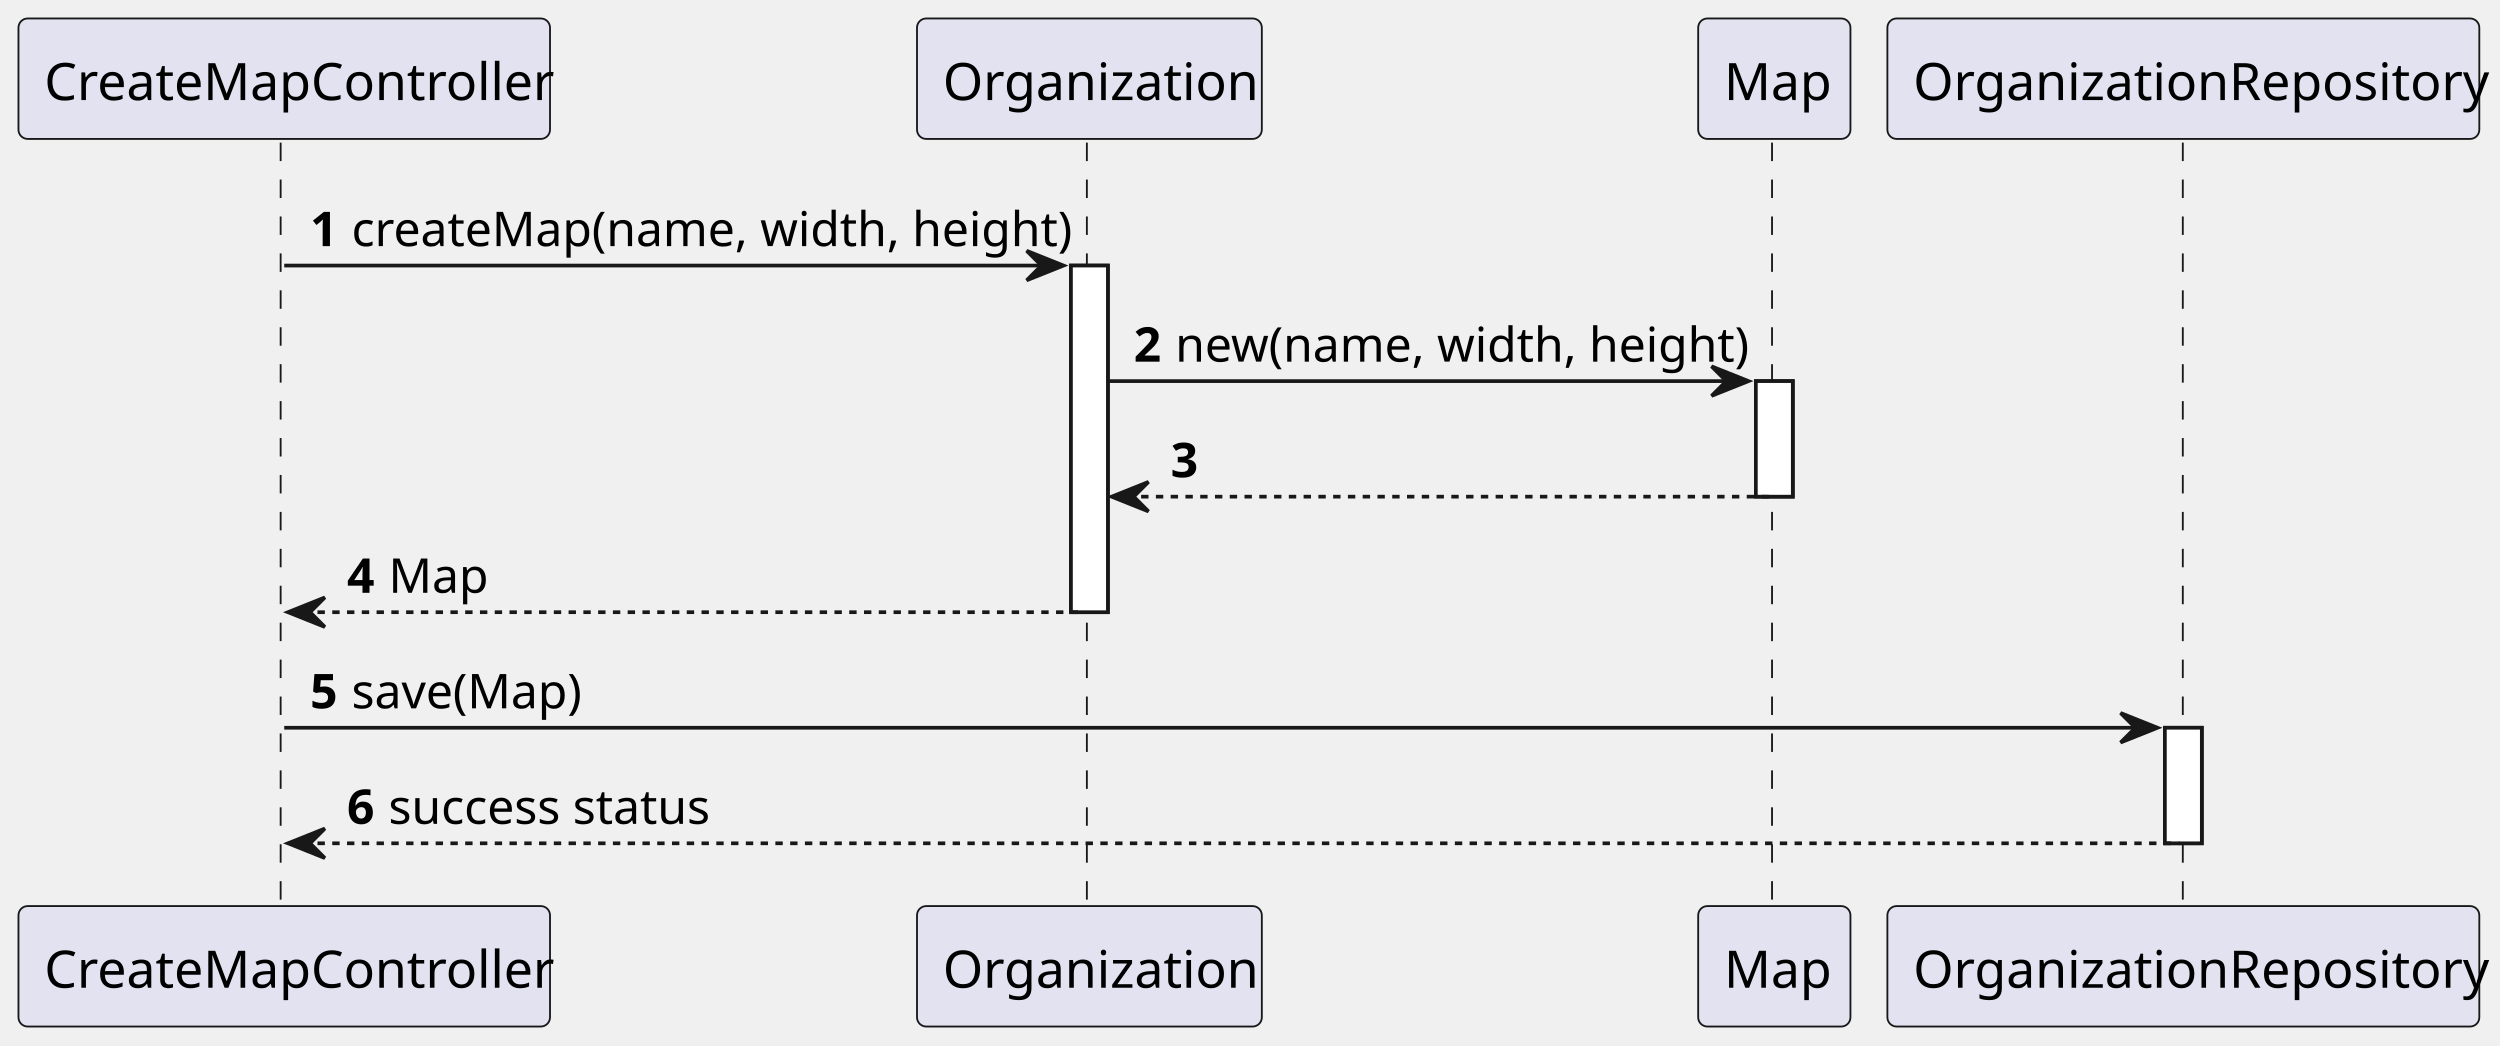
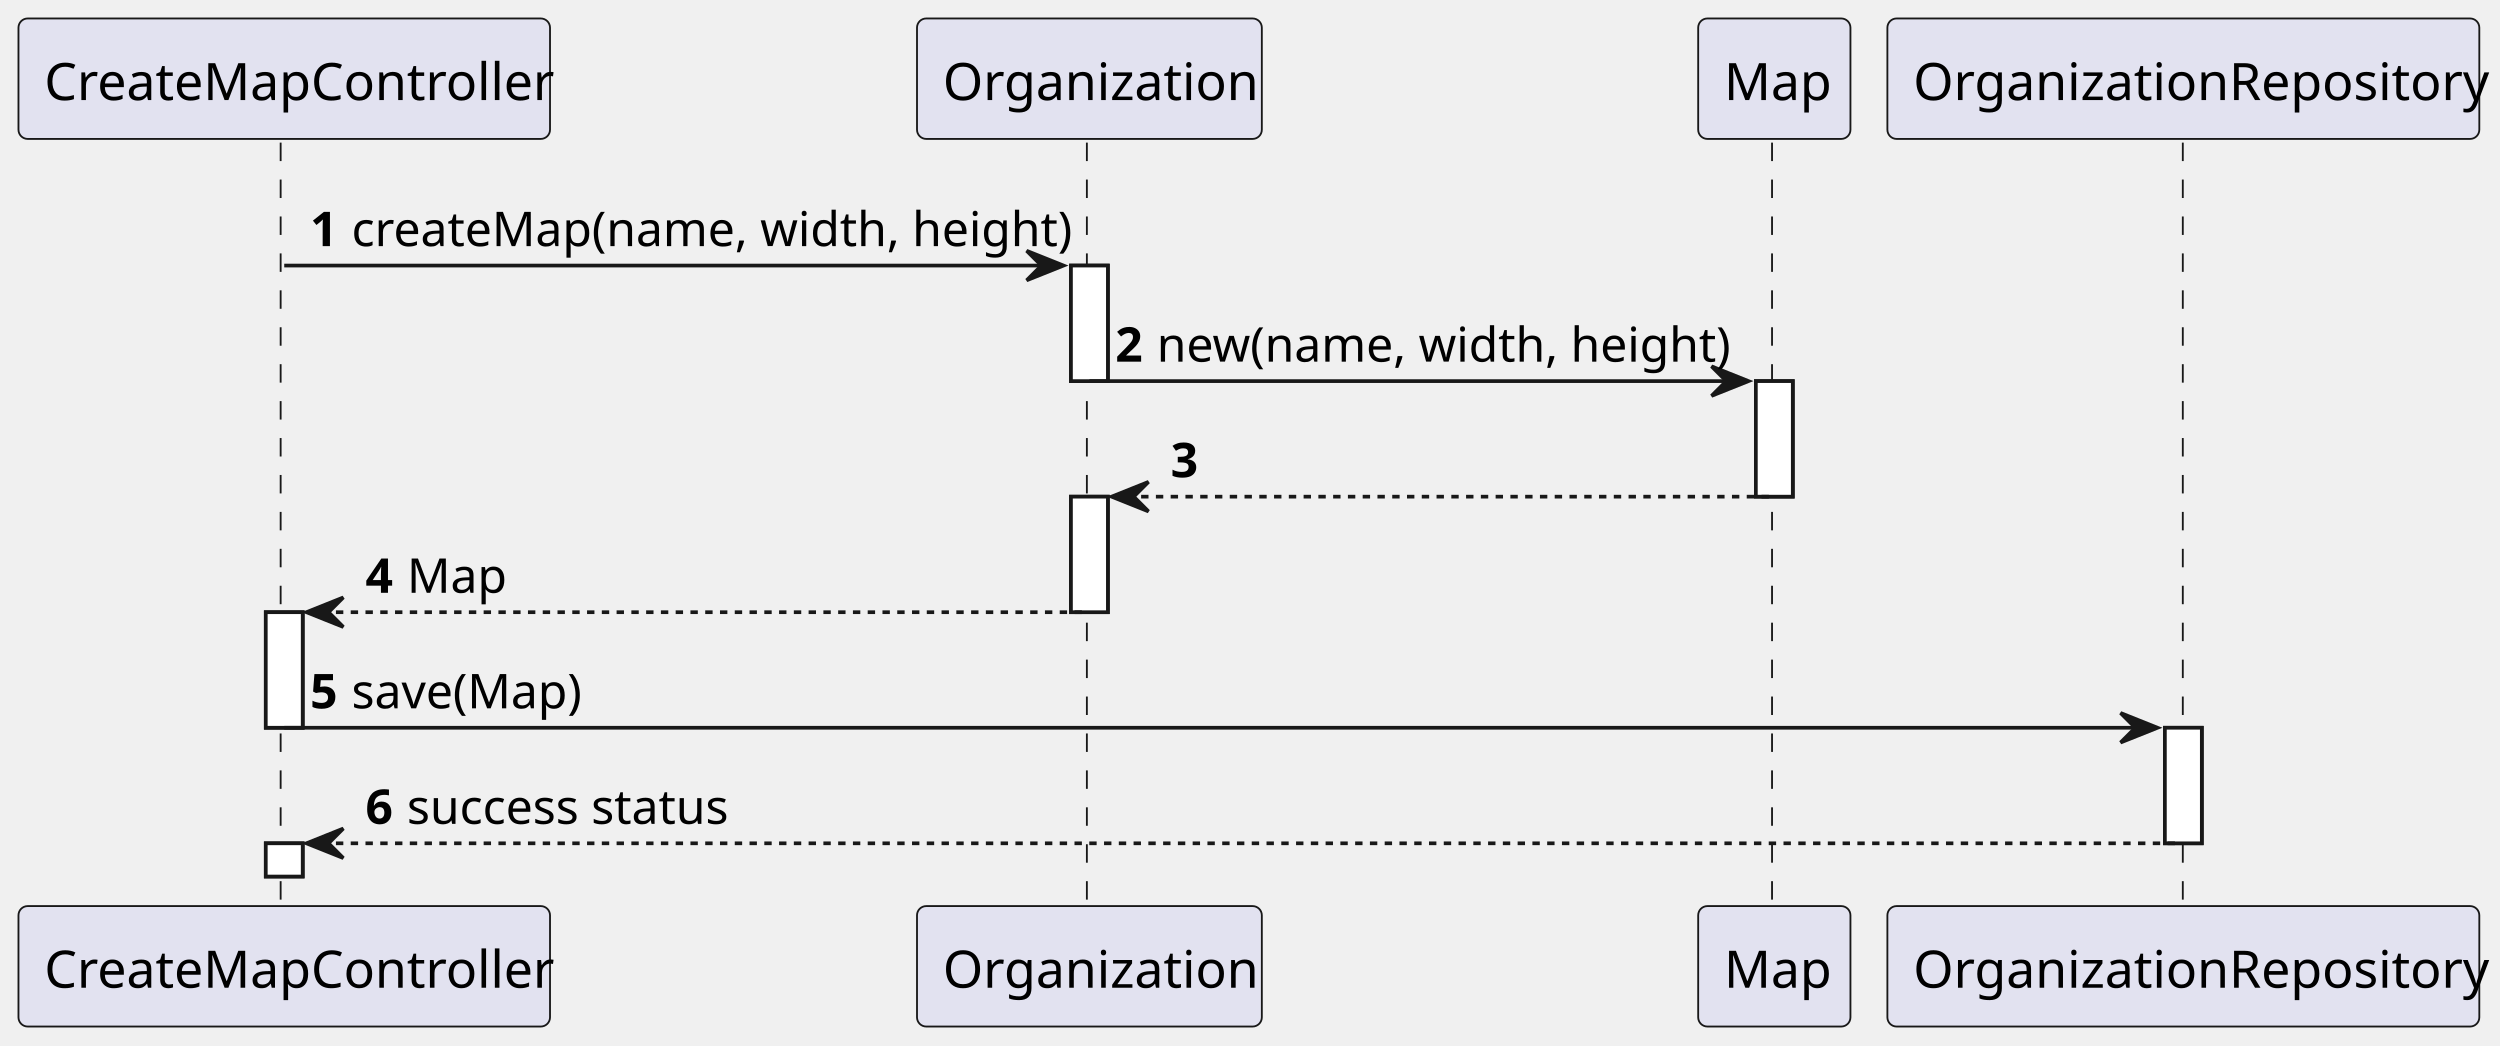
<svg xmlns="http://www.w3.org/2000/svg" contentStyleType="text/css" height="283px" preserveAspectRatio="none" style="width:677px;height:283px;background:#FFFFFF;" version="1.1" viewBox="0 0 677 283" width="677px" zoomAndPan="magnify">
  <defs />
  <g>
-     <rect fill="#FFFFFF" height="93.873" style="stroke:#181818;stroke-width:1.0;" width="10" x="290.015" y="71.912" />
+     <rect fill="#FFFFFF" height="31.291" style="stroke:#181818;stroke-width:1.0;" width="10" x="71.972" y="165.785" />
+     <rect fill="#FFFFFF" height="9" style="stroke:#181818;stroke-width:1.0;" width="10" x="71.972" y="228.367" />
+     <rect fill="#FFFFFF" height="31.291" style="stroke:#181818;stroke-width:1.0;" width="10" x="290.015" y="71.912" />
+     <rect fill="#FFFFFF" height="31.291" style="stroke:#181818;stroke-width:1.0;" width="10" x="290.015" y="134.494" />
    <rect fill="#FFFFFF" height="31.291" style="stroke:#181818;stroke-width:1.0;" width="10" x="475.485" y="103.203" />
    <rect fill="#FFFFFF" height="31.291" style="stroke:#181818;stroke-width:1.0;" width="10" x="586.25" y="197.076" />
    <line style="stroke:#181818;stroke-width:0.5;stroke-dasharray:5.0,5.0;" x1="76" x2="76" y1="38.621" y2="246.367" />
    <line style="stroke:#181818;stroke-width:0.5;stroke-dasharray:5.0,5.0;" x1="294.325" x2="294.325" y1="38.621" y2="246.367" />
    <line style="stroke:#181818;stroke-width:0.5;stroke-dasharray:5.0,5.0;" x1="479.868" x2="479.868" y1="38.621" y2="246.367" />
    <line style="stroke:#181818;stroke-width:0.5;stroke-dasharray:5.0,5.0;" x1="591.102" x2="591.102" y1="38.621" y2="246.367" />
    <rect fill="#E2E2F0" height="32.621" rx="2.5" ry="2.5" style="stroke:#181818;stroke-width:0.5;" width="143.944" x="5" y="5" />
    <text fill="#000000" font-family="sans-serif" font-size="14" lengthAdjust="spacing" textLength="129.944" x="12" y="27.107">CreateMapController</text>
    <rect fill="#E2E2F0" height="32.621" rx="2.5" ry="2.5" style="stroke:#181818;stroke-width:0.5;" width="143.944" x="5" y="245.367" />
    <text fill="#000000" font-family="sans-serif" font-size="14" lengthAdjust="spacing" textLength="129.944" x="12" y="267.475">CreateMapController</text>
    <rect fill="#E2E2F0" height="32.621" rx="2.5" ry="2.5" style="stroke:#181818;stroke-width:0.5;" width="93.379" x="248.325" y="5" />
    <text fill="#000000" font-family="sans-serif" font-size="14" lengthAdjust="spacing" textLength="79.379" x="255.325" y="27.107">Organization</text>
    <rect fill="#E2E2F0" height="32.621" rx="2.5" ry="2.5" style="stroke:#181818;stroke-width:0.5;" width="93.379" x="248.325" y="245.367" />
    <text fill="#000000" font-family="sans-serif" font-size="14" lengthAdjust="spacing" textLength="79.379" x="255.325" y="267.475">Organization</text>
    <rect fill="#E2E2F0" height="32.621" rx="2.5" ry="2.5" style="stroke:#181818;stroke-width:0.5;" width="41.234" x="459.868" y="5" />
    <text fill="#000000" font-family="sans-serif" font-size="14" lengthAdjust="spacing" textLength="27.234" x="466.868" y="27.107">Map</text>
    <rect fill="#E2E2F0" height="32.621" rx="2.5" ry="2.5" style="stroke:#181818;stroke-width:0.5;" width="41.234" x="459.868" y="245.367" />
    <text fill="#000000" font-family="sans-serif" font-size="14" lengthAdjust="spacing" textLength="27.234" x="466.868" y="267.475">Map</text>
    <rect fill="#E2E2F0" height="32.621" rx="2.5" ry="2.5" style="stroke:#181818;stroke-width:0.5;" width="160.296" x="511.103" y="5" />
    <text fill="#000000" font-family="sans-serif" font-size="14" lengthAdjust="spacing" textLength="146.296" x="518.102" y="27.107">OrganizationRepository</text>
    <rect fill="#E2E2F0" height="32.621" rx="2.5" ry="2.5" style="stroke:#181818;stroke-width:0.5;" width="160.296" x="511.103" y="245.367" />
    <text fill="#000000" font-family="sans-serif" font-size="14" lengthAdjust="spacing" textLength="146.296" x="518.102" y="267.475">OrganizationRepository</text>
-     <rect fill="#FFFFFF" height="93.873" style="stroke:#181818;stroke-width:1.0;" width="10" x="290.015" y="71.912" />
+     <rect fill="#FFFFFF" height="31.291" style="stroke:#181818;stroke-width:1.0;" width="10" x="71.972" y="165.785" />
+     <rect fill="#FFFFFF" height="9" style="stroke:#181818;stroke-width:1.0;" width="10" x="71.972" y="228.367" />
+     <rect fill="#FFFFFF" height="31.291" style="stroke:#181818;stroke-width:1.0;" width="10" x="290.015" y="71.912" />
+     <rect fill="#FFFFFF" height="31.291" style="stroke:#181818;stroke-width:1.0;" width="10" x="290.015" y="134.494" />
    <rect fill="#FFFFFF" height="31.291" style="stroke:#181818;stroke-width:1.0;" width="10" x="475.485" y="103.203" />
    <rect fill="#FFFFFF" height="31.291" style="stroke:#181818;stroke-width:1.0;" width="10" x="586.25" y="197.076" />
    <polygon fill="#181818" points="278.015,67.912,288.015,71.912,278.015,75.912,282.015,71.912" style="stroke:#181818;stroke-width:1.0;" />
    <line style="stroke:#181818;stroke-width:1.0;" x1="76.972" x2="284.015" y1="71.912" y2="71.912" />
    <text fill="#000000" font-family="sans-serif" font-size="13" font-weight="bold" lengthAdjust="spacing" textLength="7.23" x="83.972" y="66.649">1</text>
    <text fill="#000000" font-family="sans-serif" font-size="13" lengthAdjust="spacing" textLength="182.812" x="95.202" y="66.649">createMap(name, width, height)</text>
    <polygon fill="#181818" points="463.485,99.203,473.485,103.203,463.485,107.203,467.485,103.203" style="stroke:#181818;stroke-width:1.0;" />
-     <line style="stroke:#181818;stroke-width:1.0;" x1="300.015" x2="469.485" y1="103.203" y2="103.203" />
-     <text fill="#000000" font-family="sans-serif" font-size="13" font-weight="bold" lengthAdjust="spacing" textLength="7.23" x="307.015" y="97.94">2</text>
-     <text fill="#000000" font-family="sans-serif" font-size="13" lengthAdjust="spacing" textLength="145.241" x="318.245" y="97.94">new(name, width, height)</text>
+     <line style="stroke:#181818;stroke-width:1.0;" x1="295.015" x2="469.485" y1="103.203" y2="103.203" />
+     <text fill="#000000" font-family="sans-serif" font-size="13" font-weight="bold" lengthAdjust="spacing" textLength="7.23" x="302.015" y="97.94">2</text>
+     <text fill="#000000" font-family="sans-serif" font-size="13" lengthAdjust="spacing" textLength="145.241" x="313.245" y="97.94">new(name, width, height)</text>
    <polygon fill="#181818" points="311.015,130.494,301.015,134.494,311.015,138.494,307.015,134.494" style="stroke:#181818;stroke-width:1.0;" />
    <line style="stroke:#181818;stroke-width:1.0;stroke-dasharray:2.0,2.0;" x1="305.015" x2="479.485" y1="134.494" y2="134.494" />
    <text fill="#000000" font-family="sans-serif" font-size="13" font-weight="bold" lengthAdjust="spacing" textLength="7.23" x="317.015" y="129.231">3</text>
    <text fill="#000000" font-family="sans-serif" font-size="13" lengthAdjust="spacing" textLength="3.612" x="328.245" y="129.231"> </text>
-     <polygon fill="#181818" points="87.972,161.785,77.972,165.785,87.972,169.785,83.972,165.785" style="stroke:#181818;stroke-width:1.0;" />
-     <line style="stroke:#181818;stroke-width:1.0;stroke-dasharray:2.0,2.0;" x1="81.972" x2="294.015" y1="165.785" y2="165.785" />
-     <text fill="#000000" font-family="sans-serif" font-size="13" font-weight="bold" lengthAdjust="spacing" textLength="7.23" x="93.972" y="160.523">4</text>
-     <text fill="#000000" font-family="sans-serif" font-size="13" lengthAdjust="spacing" textLength="25.289" x="105.202" y="160.523">Map</text>
+     <polygon fill="#181818" points="92.972,161.785,82.972,165.785,92.972,169.785,88.972,165.785" style="stroke:#181818;stroke-width:1.0;" />
+     <line style="stroke:#181818;stroke-width:1.0;stroke-dasharray:2.0,2.0;" x1="86.972" x2="294.015" y1="165.785" y2="165.785" />
+     <text fill="#000000" font-family="sans-serif" font-size="13" font-weight="bold" lengthAdjust="spacing" textLength="7.23" x="98.972" y="160.523">4</text>
+     <text fill="#000000" font-family="sans-serif" font-size="13" lengthAdjust="spacing" textLength="25.289" x="110.202" y="160.523">Map</text>
    <polygon fill="#181818" points="574.25,193.076,584.25,197.076,574.25,201.076,578.25,197.076" style="stroke:#181818;stroke-width:1.0;" />
    <line style="stroke:#181818;stroke-width:1.0;" x1="76.972" x2="580.25" y1="197.076" y2="197.076" />
    <text fill="#000000" font-family="sans-serif" font-size="13" font-weight="bold" lengthAdjust="spacing" textLength="7.23" x="83.972" y="191.814">5</text>
    <text fill="#000000" font-family="sans-serif" font-size="13" lengthAdjust="spacing" textLength="61.407" x="95.202" y="191.814">save(Map)</text>
-     <polygon fill="#181818" points="87.972,224.367,77.972,228.367,87.972,232.367,83.972,228.367" style="stroke:#181818;stroke-width:1.0;" />
-     <line style="stroke:#181818;stroke-width:1.0;stroke-dasharray:2.0,2.0;" x1="81.972" x2="590.25" y1="228.367" y2="228.367" />
-     <text fill="#000000" font-family="sans-serif" font-size="13" font-weight="bold" lengthAdjust="spacing" textLength="7.23" x="93.972" y="223.105">6</text>
-     <text fill="#000000" font-family="sans-serif" font-size="13" lengthAdjust="spacing" textLength="85.255" x="105.202" y="223.105">success status</text>
+     <polygon fill="#181818" points="92.972,224.367,82.972,228.367,92.972,232.367,88.972,228.367" style="stroke:#181818;stroke-width:1.0;" />
+     <line style="stroke:#181818;stroke-width:1.0;stroke-dasharray:2.0,2.0;" x1="86.972" x2="590.25" y1="228.367" y2="228.367" />
+     <text fill="#000000" font-family="sans-serif" font-size="13" font-weight="bold" lengthAdjust="spacing" textLength="7.23" x="98.972" y="223.105">6</text>
+     <text fill="#000000" font-family="sans-serif" font-size="13" lengthAdjust="spacing" textLength="85.255" x="110.202" y="223.105">success status</text>
  </g>
</svg>
